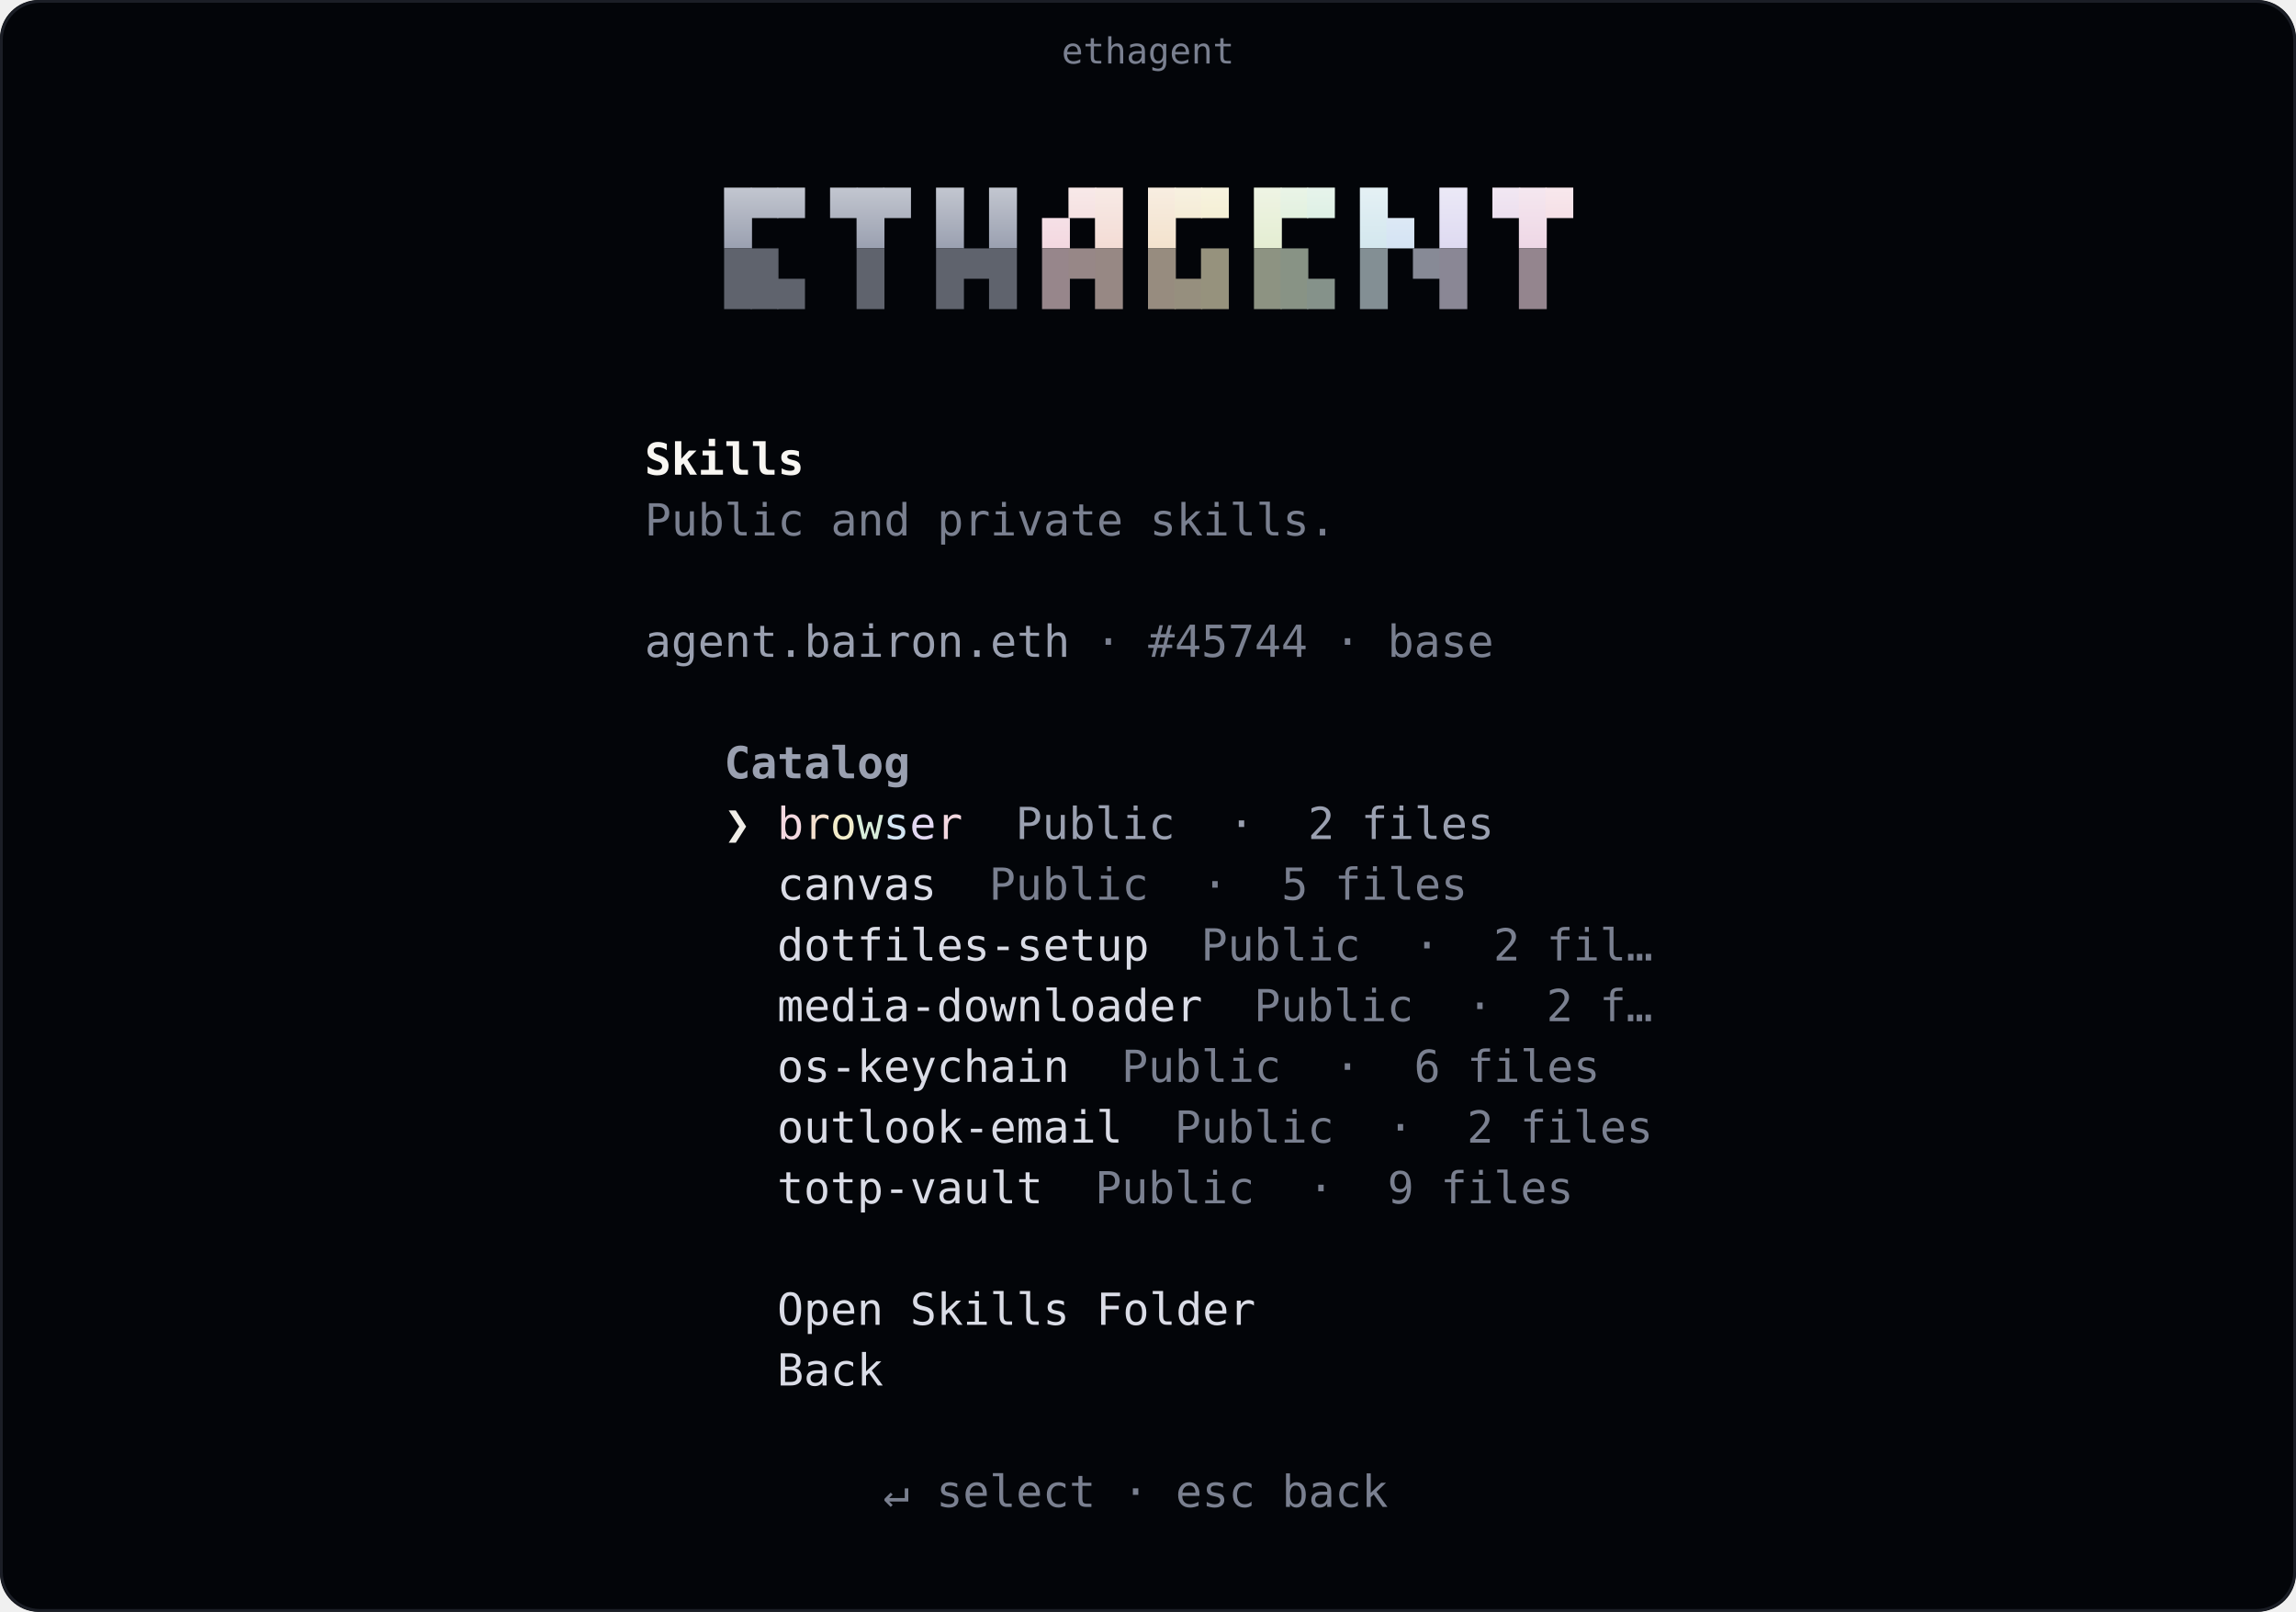
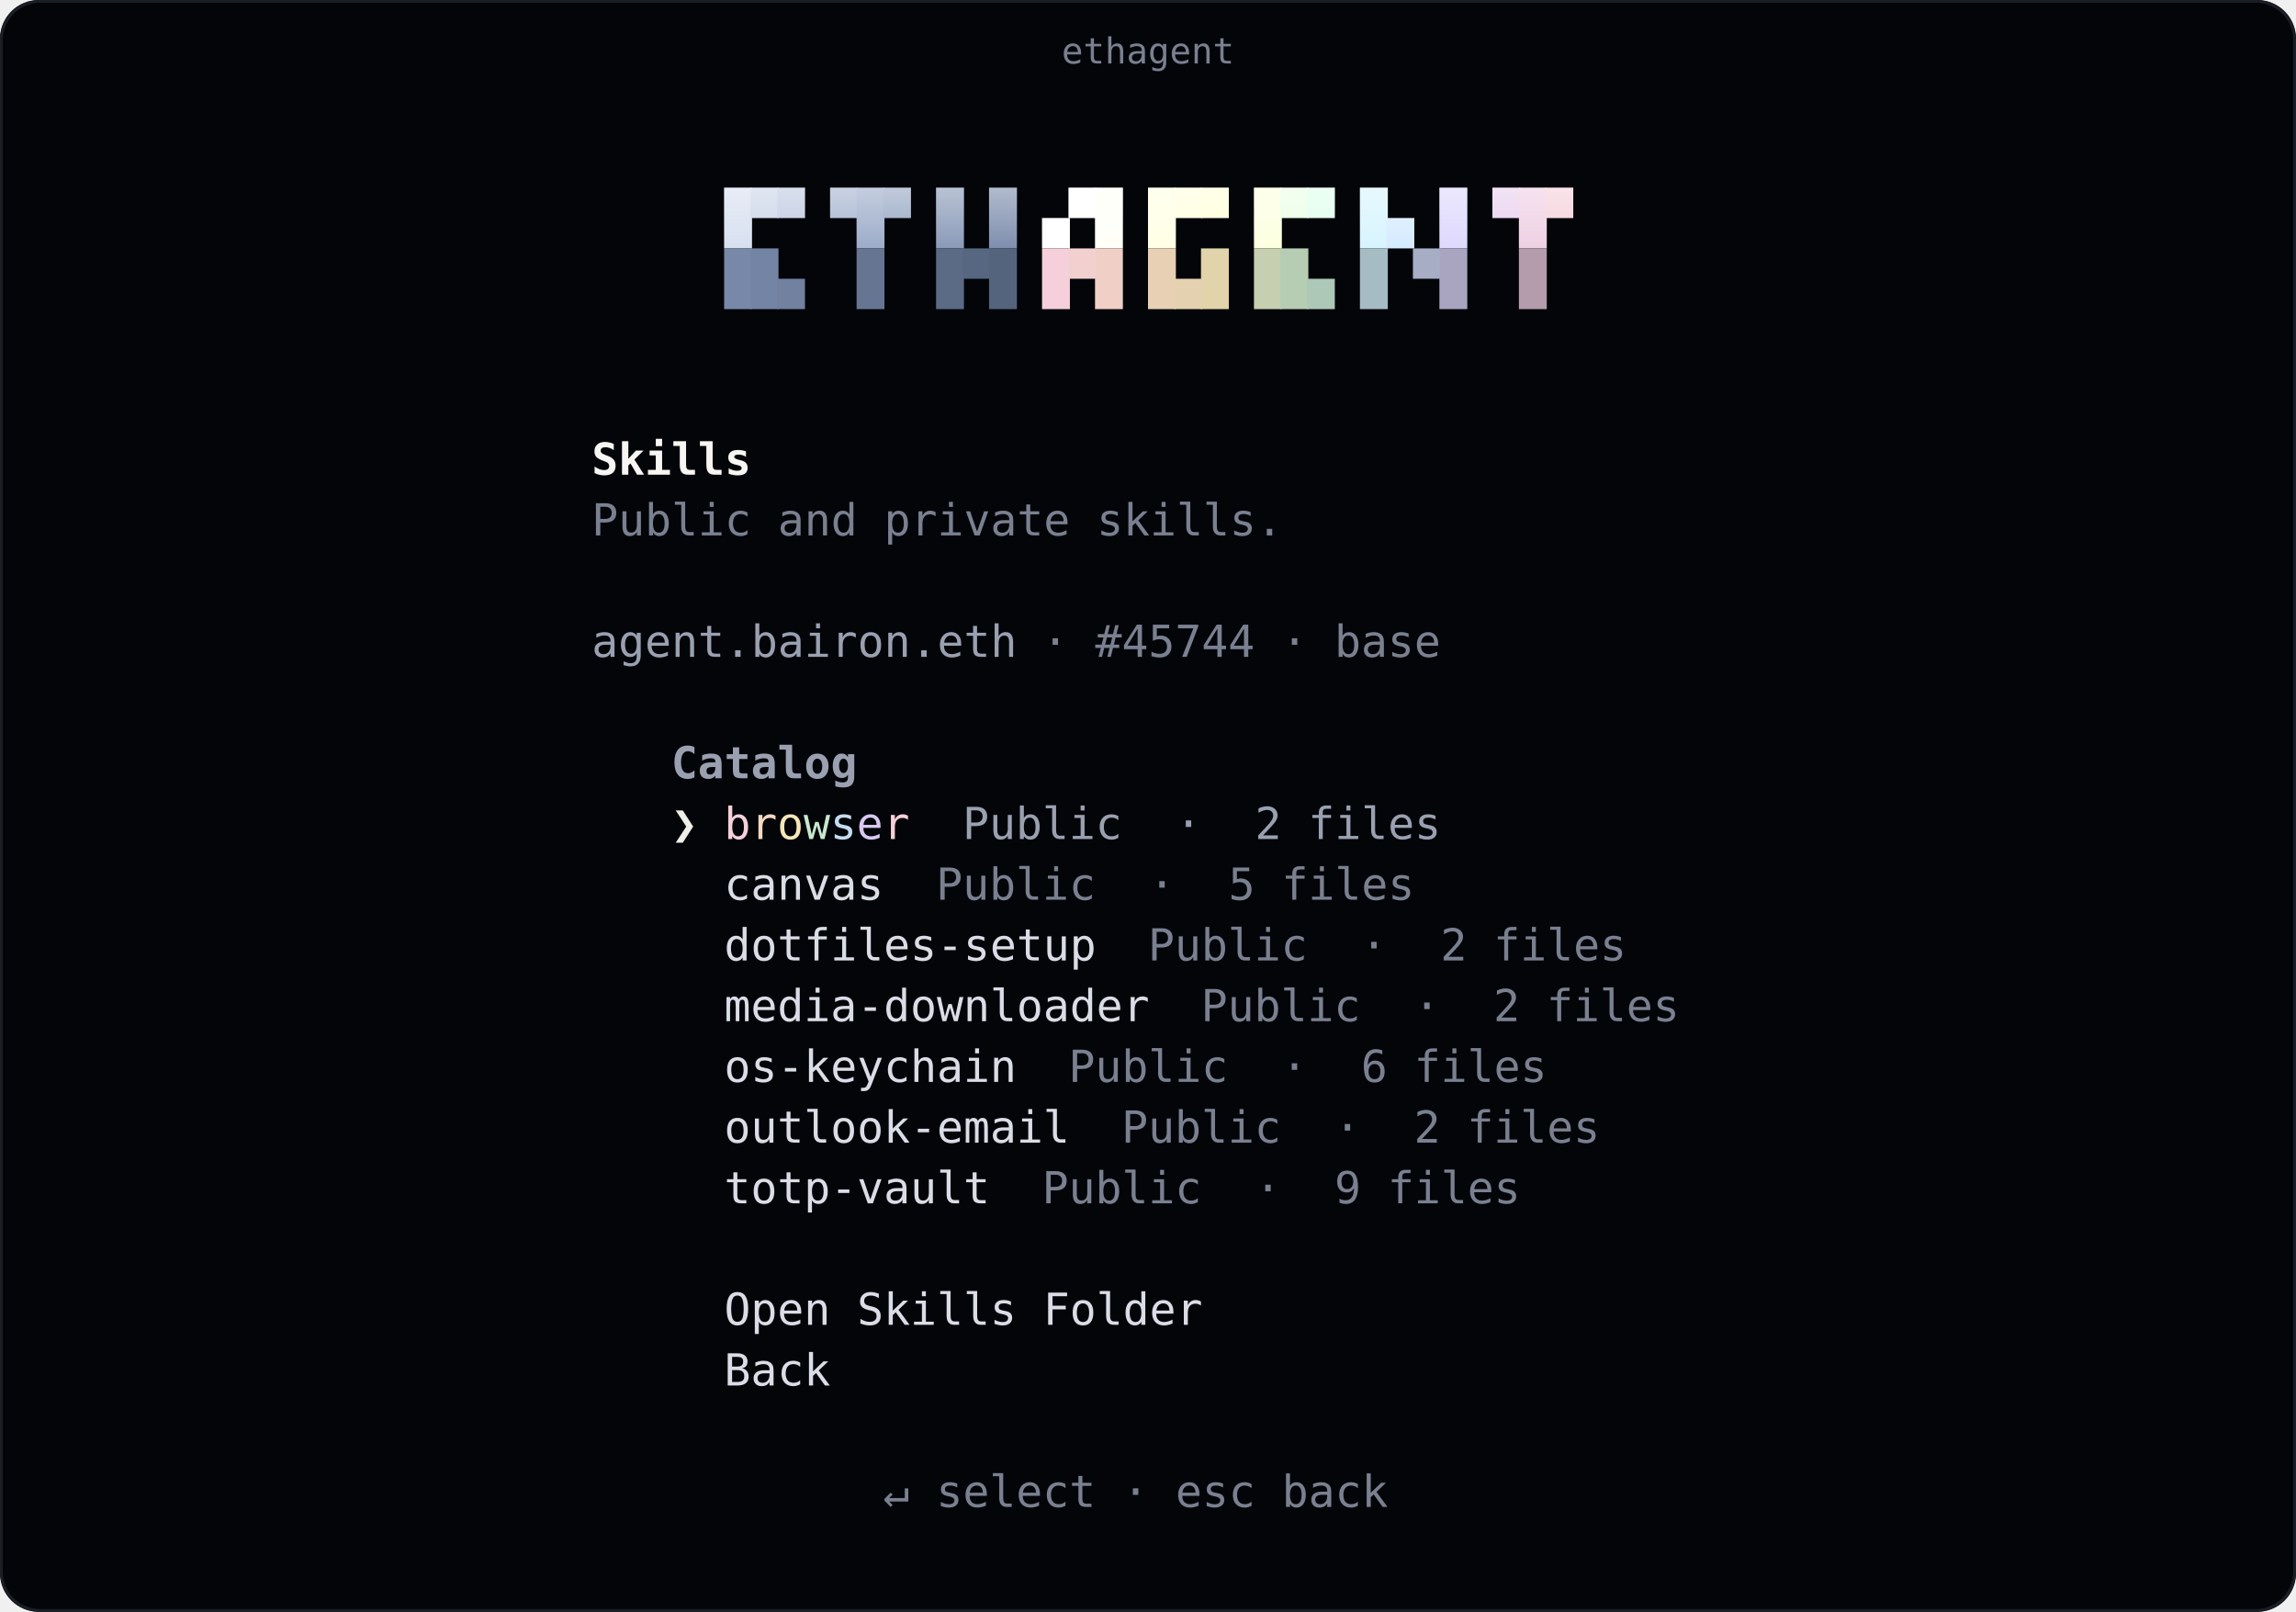
<svg xmlns="http://www.w3.org/2000/svg" width="832" height="584" viewBox="0 0 832 584" style="max-width: 832px; width: 100%; height: auto;" role="img">
  <rect width="100%" height="100%" rx="14" fill="#030509" />
  <rect x="0.5" y="0.5" width="831" height="583" rx="14" fill="none" stroke="#1b1e26" stroke-width="1" />
  <text x="416" y="23" text-anchor="middle" font-family="ui-monospace, &quot;Cascadia Mono&quot;, &quot;SF Mono&quot;, Menlo, Consolas, &quot;DejaVu Sans Mono&quot;, monospace" font-size="13" fill="#7a8090">ethagent</text>
  <g font-family="ui-monospace, &quot;Cascadia Mono&quot;, &quot;SF Mono&quot;, Menlo, Consolas, &quot;DejaVu Sans Mono&quot;, monospace" font-size="16" fill="#dadce6">
-     <rect x="262.4" y="68" width="10.1" height="22" fill="#9aa0b0" />
-     <rect x="272" y="68" width="10.1" height="11" fill="#9aa0b0" />
-     <rect x="281.6" y="68" width="10.1" height="11" fill="#9aa0b0" />
-     <rect x="300.8" y="68" width="10.1" height="11" fill="#9aa0b0" />
-     <rect x="310.4" y="68" width="10.1" height="22" fill="#9aa0b0" />
-     <rect x="320" y="68" width="10.1" height="11" fill="#9aa0b0" />
-     <rect x="339.2" y="68" width="10.1" height="22" fill="#9aa0b0" />
-     <rect x="358.4" y="68" width="10.1" height="22" fill="#9aa0b0" />
-     <rect x="377.6" y="79" width="10.1" height="11" fill="#f3d8e0" />
-     <rect x="387.2" y="68" width="10.1" height="11" fill="#f3dada" />
-     <rect x="396.8" y="68" width="10.1" height="22" fill="#f3dcd5" />
-     <rect x="416" y="68" width="10.1" height="22" fill="#f3e2cd" />
-     <rect x="425.6" y="68" width="10.1" height="11" fill="#f2e7cc" />
-     <rect x="435.2" y="68" width="10.1" height="11" fill="#f2ebca" />
-     <rect x="454.4" y="68" width="10.1" height="22" fill="#e4edd2" />
-     <rect x="464" y="68" width="10.1" height="11" fill="#dbedd7" />
-     <rect x="473.6" y="68" width="10.1" height="11" fill="#d6ecde" />
-     <rect x="492.8" y="68" width="10.1" height="22" fill="#d3e7ee" />
-     <rect x="502.4" y="79" width="10.1" height="11" fill="#d4e3f3" />
-     <rect x="521.6" y="68" width="10.1" height="22" fill="#dedaf1" />
-     <rect x="540.8" y="68" width="10.1" height="11" fill="#e8d7ea" />
-     <rect x="550.4" y="68" width="10.1" height="22" fill="#eed7e5" />
-     <rect x="560" y="68" width="10.1" height="11" fill="#f3d8e0" />
-     <rect x="262.4" y="90" width="10.1" height="22" fill="#5f636d" />
-     <rect x="272" y="90" width="10.1" height="22" fill="#5f636d" />
-     <rect x="281.6" y="101" width="10.1" height="11" fill="#5f636d" />
-     <rect x="310.4" y="90" width="10.1" height="22" fill="#5f636d" />
-     <rect x="339.2" y="90" width="10.1" height="22" fill="#5f636d" />
-     <rect x="348.8" y="90" width="10.1" height="11" fill="#5f636d" />
-     <rect x="358.4" y="90" width="10.1" height="22" fill="#5f636d" />
-     <rect x="377.6" y="90" width="10.1" height="22" fill="#97868b" />
-     <rect x="387.2" y="90" width="10.1" height="11" fill="#978787" />
-     <rect x="396.8" y="90" width="10.1" height="22" fill="#978884" />
-     <rect x="416" y="90" width="10.1" height="22" fill="#978c7f" />
-     <rect x="425.6" y="101" width="10.1" height="11" fill="#968f7e" />
-     <rect x="435.2" y="90" width="10.1" height="22" fill="#96927d" />
-     <rect x="454.4" y="90" width="10.1" height="22" fill="#8d9382" />
-     <rect x="464" y="90" width="10.1" height="22" fill="#889385" />
-     <rect x="473.6" y="101" width="10.1" height="11" fill="#85928a" />
-     <rect x="492.8" y="90" width="10.1" height="22" fill="#838f94" />
-     <rect x="512" y="90" width="10.1" height="11" fill="#878a96" />
-     <rect x="521.6" y="90" width="10.1" height="22" fill="#8a8795" />
-     <rect x="550.4" y="90" width="10.1" height="22" fill="#94858e" />
-     <text x="233.6" y="172" textLength="57.6" lengthAdjust="spacingAndGlyphs" xml:space="preserve" fill="#f8f6f2" font-weight="600">Skills</text>
-     <text x="233.6" y="194" textLength="249.6" lengthAdjust="spacingAndGlyphs" xml:space="preserve" fill="#7a8090">Public and private skills.</text>
-     <text x="233.6" y="238" textLength="153.6" lengthAdjust="spacingAndGlyphs" xml:space="preserve" fill="#9aa0b0">agent.bairon.eth</text>
-     <text x="396.8" y="238" textLength="144" lengthAdjust="spacingAndGlyphs" xml:space="preserve" fill="#7a8090">· #45744 · base</text>
-     <text x="262.4" y="282" textLength="67.2" lengthAdjust="spacingAndGlyphs" xml:space="preserve" fill="#9aa0b0" font-weight="600">Catalog</text>
-     <text x="262.4" y="304" textLength="9.6" lengthAdjust="spacingAndGlyphs" xml:space="preserve" fill="#f0eee8">❯</text>
-     <text x="281.6" y="304" textLength="9.6" lengthAdjust="spacingAndGlyphs" xml:space="preserve" fill="#f3d8e0">b</text>
-     <text x="291.2" y="304" textLength="9.6" lengthAdjust="spacingAndGlyphs" xml:space="preserve" fill="#f3dfce">r</text>
-     <text x="300.8" y="304" textLength="9.6" lengthAdjust="spacingAndGlyphs" xml:space="preserve" fill="#f2ecca">o</text>
-     <text x="310.4" y="304" textLength="9.6" lengthAdjust="spacingAndGlyphs" xml:space="preserve" fill="#d7edda">w</text>
-     <text x="320" y="304" textLength="9.6" lengthAdjust="spacingAndGlyphs" xml:space="preserve" fill="#d2e5f3">s</text>
-     <text x="329.6" y="304" textLength="9.6" lengthAdjust="spacingAndGlyphs" xml:space="preserve" fill="#e2d6f0">e</text>
-     <text x="339.2" y="304" textLength="9.6" lengthAdjust="spacingAndGlyphs" xml:space="preserve" fill="#f3d8e0">r</text>
-     <text x="368" y="304" textLength="172.8" lengthAdjust="spacingAndGlyphs" xml:space="preserve" fill="#9aa0b0">Public  ·  2 files</text>
-     <text x="281.6" y="326" textLength="57.6" lengthAdjust="spacingAndGlyphs" xml:space="preserve">canvas</text>
-     <text x="358.4" y="326" textLength="172.8" lengthAdjust="spacingAndGlyphs" xml:space="preserve" fill="#7a8090">Public  ·  5 files</text>
-     <text x="281.6" y="348" textLength="134.4" lengthAdjust="spacingAndGlyphs" xml:space="preserve">dotfiles-setup</text>
-     <text x="435.2" y="348" textLength="163.2" lengthAdjust="spacingAndGlyphs" xml:space="preserve" fill="#7a8090">Public  ·  2 fil…</text>
-     <text x="281.6" y="370" textLength="153.6" lengthAdjust="spacingAndGlyphs" xml:space="preserve">media-downloader</text>
-     <text x="454.4" y="370" textLength="144" lengthAdjust="spacingAndGlyphs" xml:space="preserve" fill="#7a8090">Public  ·  2 f…</text>
-     <text x="281.6" y="392" textLength="105.6" lengthAdjust="spacingAndGlyphs" xml:space="preserve">os-keychain</text>
-     <text x="406.4" y="392" textLength="172.8" lengthAdjust="spacingAndGlyphs" xml:space="preserve" fill="#7a8090">Public  ·  6 files</text>
-     <text x="281.6" y="414" textLength="124.8" lengthAdjust="spacingAndGlyphs" xml:space="preserve">outlook-email</text>
-     <text x="425.6" y="414" textLength="172.8" lengthAdjust="spacingAndGlyphs" xml:space="preserve" fill="#7a8090">Public  ·  2 files</text>
-     <text x="281.6" y="436" textLength="96" lengthAdjust="spacingAndGlyphs" xml:space="preserve">totp-vault</text>
-     <text x="396.8" y="436" textLength="172.8" lengthAdjust="spacingAndGlyphs" xml:space="preserve" fill="#7a8090">Public  ·  9 files</text>
-     <text x="281.6" y="480" textLength="172.8" lengthAdjust="spacingAndGlyphs" xml:space="preserve">Open Skills Folder</text>
-     <text x="281.6" y="502" textLength="38.4" lengthAdjust="spacingAndGlyphs" xml:space="preserve">Back</text>
+     <rect x="262.4" y="68" width="10.1" height="22" fill="#d8e0f0" />
+     <rect x="272" y="68" width="10.1" height="11" fill="#cbd5e8" />
+     <rect x="281.6" y="68" width="10.1" height="11" fill="#bfcae0" />
+     <rect x="300.8" y="68" width="10.1" height="11" fill="#a5b4cf" />
+     <rect x="310.4" y="68" width="10.1" height="22" fill="#9cacc9" />
+     <rect x="320" y="68" width="10.1" height="11" fill="#96a6c3" />
+     <rect x="339.2" y="68" width="10.1" height="22" fill="#8a9ab8" />
+     <rect x="358.4" y="68" width="10.1" height="22" fill="#7e8ead" />
+     <rect x="377.6" y="79" width="10.1" height="11" fill="#ffffff" />
+     <rect x="387.2" y="68" width="10.1" height="11" fill="#ffffff" />
+     <rect x="396.8" y="68" width="10.1" height="22" fill="#fffff8" />
+     <rect x="416" y="68" width="10.1" height="22" fill="#ffffe5" />
+     <rect x="425.6" y="68" width="10.1" height="11" fill="#ffffdf" />
+     <rect x="435.2" y="68" width="10.1" height="11" fill="#ffffd9" />
+     <rect x="454.4" y="68" width="10.1" height="22" fill="#fdffe0" />
+     <rect x="464" y="68" width="10.1" height="11" fill="#eaffe6" />
+     <rect x="473.6" y="68" width="10.1" height="11" fill="#dfffec" />
+     <rect x="492.8" y="68" width="10.1" height="22" fill="#d7f4fe" />
+     <rect x="502.4" y="79" width="10.1" height="11" fill="#d6ebff" />
+     <rect x="521.6" y="68" width="10.1" height="22" fill="#ded8fd" />
+     <rect x="540.8" y="68" width="10.1" height="11" fill="#e9d0ee" />
+     <rect x="550.4" y="68" width="10.1" height="22" fill="#efd0e4" />
+     <rect x="560" y="68" width="10.1" height="11" fill="#f5d0da" />
+     <rect x="262.4" y="90" width="10.1" height="22" fill="#7888a8" />
+     <rect x="272" y="90" width="10.1" height="22" fill="#7484a4" />
+     <rect x="281.6" y="101" width="10.1" height="11" fill="#71819f" />
+     <rect x="310.4" y="90" width="10.1" height="22" fill="#667692" />
+     <rect x="339.2" y="90" width="10.1" height="22" fill="#5b6b85" />
+     <rect x="348.8" y="90" width="10.1" height="11" fill="#576781" />
+     <rect x="358.4" y="90" width="10.1" height="22" fill="#54647c" />
+     <rect x="377.6" y="90" width="10.1" height="22" fill="#f5d0da" />
+     <rect x="387.2" y="90" width="10.1" height="11" fill="#f2d0cf" />
+     <rect x="396.8" y="90" width="10.1" height="22" fill="#efcfc6" />
+     <rect x="416" y="90" width="10.1" height="22" fill="#e8d0b5" />
+     <rect x="425.6" y="101" width="10.1" height="11" fill="#e4d1b0" />
+     <rect x="435.2" y="90" width="10.1" height="22" fill="#e1d3aa" />
+     <rect x="454.4" y="90" width="10.1" height="22" fill="#c6cfaf" />
+     <rect x="464" y="90" width="10.1" height="22" fill="#b6cdb3" />
+     <rect x="473.6" y="101" width="10.1" height="11" fill="#adc8b7" />
+     <rect x="492.8" y="90" width="10.1" height="22" fill="#a6bcc4" />
+     <rect x="512" y="90" width="10.1" height="11" fill="#a6adc4" />
+     <rect x="521.6" y="90" width="10.1" height="22" fill="#a9a5c1" />
+     <rect x="550.4" y="90" width="10.1" height="22" fill="#b49cac" />
+     <text x="214.4" y="172" textLength="57.6" lengthAdjust="spacingAndGlyphs" xml:space="preserve" fill="#f8f6f2" font-weight="600">Skills</text>
+     <text x="214.4" y="194" textLength="249.6" lengthAdjust="spacingAndGlyphs" xml:space="preserve" fill="#7a8090">Public and private skills.</text>
+     <text x="214.4" y="238" textLength="153.6" lengthAdjust="spacingAndGlyphs" xml:space="preserve" fill="#9aa0b0">agent.bairon.eth</text>
+     <text x="377.6" y="238" textLength="144" lengthAdjust="spacingAndGlyphs" xml:space="preserve" fill="#7a8090">· #45744 · base</text>
+     <text x="243.2" y="282" textLength="67.2" lengthAdjust="spacingAndGlyphs" xml:space="preserve" fill="#9aa0b0" font-weight="600">Catalog</text>
+     <text x="243.2" y="304" textLength="9.6" lengthAdjust="spacingAndGlyphs" xml:space="preserve" fill="#f0eee8">❯</text>
+     <text x="262.4" y="304" textLength="9.6" lengthAdjust="spacingAndGlyphs" xml:space="preserve" fill="#f5d0da">b</text>
+     <text x="272" y="304" textLength="9.6" lengthAdjust="spacingAndGlyphs" xml:space="preserve" fill="#f5d8c2">r</text>
+     <text x="281.6" y="304" textLength="9.6" lengthAdjust="spacingAndGlyphs" xml:space="preserve" fill="#f4e6b8">o</text>
+     <text x="291.2" y="304" textLength="9.6" lengthAdjust="spacingAndGlyphs" xml:space="preserve" fill="#c8e8ce">w</text>
+     <text x="300.8" y="304" textLength="9.6" lengthAdjust="spacingAndGlyphs" xml:space="preserve" fill="#c4dcf0">s</text>
+     <text x="310.4" y="304" textLength="9.6" lengthAdjust="spacingAndGlyphs" xml:space="preserve" fill="#d8c8f0">e</text>
+     <text x="320" y="304" textLength="9.6" lengthAdjust="spacingAndGlyphs" xml:space="preserve" fill="#f5d0da">r</text>
+     <text x="348.8" y="304" textLength="172.8" lengthAdjust="spacingAndGlyphs" xml:space="preserve" fill="#9aa0b0">Public  ·  2 files</text>
+     <text x="262.4" y="326" textLength="57.6" lengthAdjust="spacingAndGlyphs" xml:space="preserve">canvas</text>
+     <text x="339.2" y="326" textLength="172.8" lengthAdjust="spacingAndGlyphs" xml:space="preserve" fill="#7a8090">Public  ·  5 files</text>
+     <text x="262.4" y="348" textLength="134.4" lengthAdjust="spacingAndGlyphs" xml:space="preserve">dotfiles-setup</text>
+     <text x="416" y="348" textLength="172.8" lengthAdjust="spacingAndGlyphs" xml:space="preserve" fill="#7a8090">Public  ·  2 files</text>
+     <text x="262.4" y="370" textLength="153.6" lengthAdjust="spacingAndGlyphs" xml:space="preserve">media-downloader</text>
+     <text x="435.2" y="370" textLength="172.8" lengthAdjust="spacingAndGlyphs" xml:space="preserve" fill="#7a8090">Public  ·  2 files</text>
+     <text x="262.4" y="392" textLength="105.6" lengthAdjust="spacingAndGlyphs" xml:space="preserve">os-keychain</text>
+     <text x="387.2" y="392" textLength="172.8" lengthAdjust="spacingAndGlyphs" xml:space="preserve" fill="#7a8090">Public  ·  6 files</text>
+     <text x="262.4" y="414" textLength="124.8" lengthAdjust="spacingAndGlyphs" xml:space="preserve">outlook-email</text>
+     <text x="406.4" y="414" textLength="172.8" lengthAdjust="spacingAndGlyphs" xml:space="preserve" fill="#7a8090">Public  ·  2 files</text>
+     <text x="262.4" y="436" textLength="96" lengthAdjust="spacingAndGlyphs" xml:space="preserve">totp-vault</text>
+     <text x="377.6" y="436" textLength="172.8" lengthAdjust="spacingAndGlyphs" xml:space="preserve" fill="#7a8090">Public  ·  9 files</text>
+     <text x="262.4" y="480" textLength="172.8" lengthAdjust="spacingAndGlyphs" xml:space="preserve">Open Skills Folder</text>
+     <text x="262.4" y="502" textLength="38.4" lengthAdjust="spacingAndGlyphs" xml:space="preserve">Back</text>
    <text x="320" y="546" textLength="182.4" lengthAdjust="spacingAndGlyphs" xml:space="preserve" fill="#7a8090">↵ select · esc back</text>
  </g>
  <defs>
    <linearGradient id="wmShine" gradientUnits="userSpaceOnUse" x1="0" y1="68" x2="0" y2="112">
      <stop offset="0" stop-color="#ffffff" stop-opacity="0.4" />
      <stop offset="0.5" stop-color="#ffffff" stop-opacity="0" />
    </linearGradient>
    <clipPath id="wmShineClip">
      <rect x="262.4" y="68" width="10.1" height="22" />
      <rect x="272" y="68" width="10.1" height="11" />
      <rect x="281.6" y="68" width="10.1" height="11" />
      <rect x="300.8" y="68" width="10.1" height="11" />
      <rect x="310.4" y="68" width="10.1" height="22" />
      <rect x="320" y="68" width="10.1" height="11" />
      <rect x="339.2" y="68" width="10.1" height="22" />
      <rect x="358.4" y="68" width="10.1" height="22" />
      <rect x="377.6" y="79" width="10.1" height="11" />
      <rect x="387.2" y="68" width="10.1" height="11" />
      <rect x="396.8" y="68" width="10.1" height="22" />
      <rect x="416" y="68" width="10.1" height="22" />
      <rect x="425.6" y="68" width="10.1" height="11" />
      <rect x="435.2" y="68" width="10.1" height="11" />
      <rect x="454.4" y="68" width="10.1" height="22" />
      <rect x="464" y="68" width="10.1" height="11" />
      <rect x="473.6" y="68" width="10.1" height="11" />
      <rect x="492.8" y="68" width="10.1" height="22" />
      <rect x="502.4" y="79" width="10.1" height="11" />
      <rect x="521.6" y="68" width="10.1" height="22" />
      <rect x="540.8" y="68" width="10.1" height="11" />
      <rect x="550.4" y="68" width="10.1" height="22" />
      <rect x="560" y="68" width="10.1" height="11" />
      <rect x="262.4" y="90" width="10.1" height="22" />
      <rect x="272" y="90" width="10.1" height="22" />
      <rect x="281.6" y="101" width="10.1" height="11" />
      <rect x="310.4" y="90" width="10.1" height="22" />
      <rect x="339.2" y="90" width="10.1" height="22" />
      <rect x="348.8" y="90" width="10.1" height="11" />
      <rect x="358.4" y="90" width="10.1" height="22" />
      <rect x="377.6" y="90" width="10.1" height="22" />
      <rect x="387.2" y="90" width="10.1" height="11" />
      <rect x="396.8" y="90" width="10.1" height="22" />
      <rect x="416" y="90" width="10.1" height="22" />
      <rect x="425.6" y="101" width="10.1" height="11" />
      <rect x="435.2" y="90" width="10.1" height="22" />
      <rect x="454.4" y="90" width="10.1" height="22" />
      <rect x="464" y="90" width="10.1" height="22" />
      <rect x="473.6" y="101" width="10.1" height="11" />
      <rect x="492.8" y="90" width="10.1" height="22" />
      <rect x="512" y="90" width="10.1" height="11" />
      <rect x="521.6" y="90" width="10.1" height="22" />
      <rect x="550.4" y="90" width="10.1" height="22" />
    </clipPath>
  </defs>
  <rect x="262.4" y="68" width="307.7" height="44" fill="url(#wmShine)" clip-path="url(#wmShineClip)" />
</svg>
